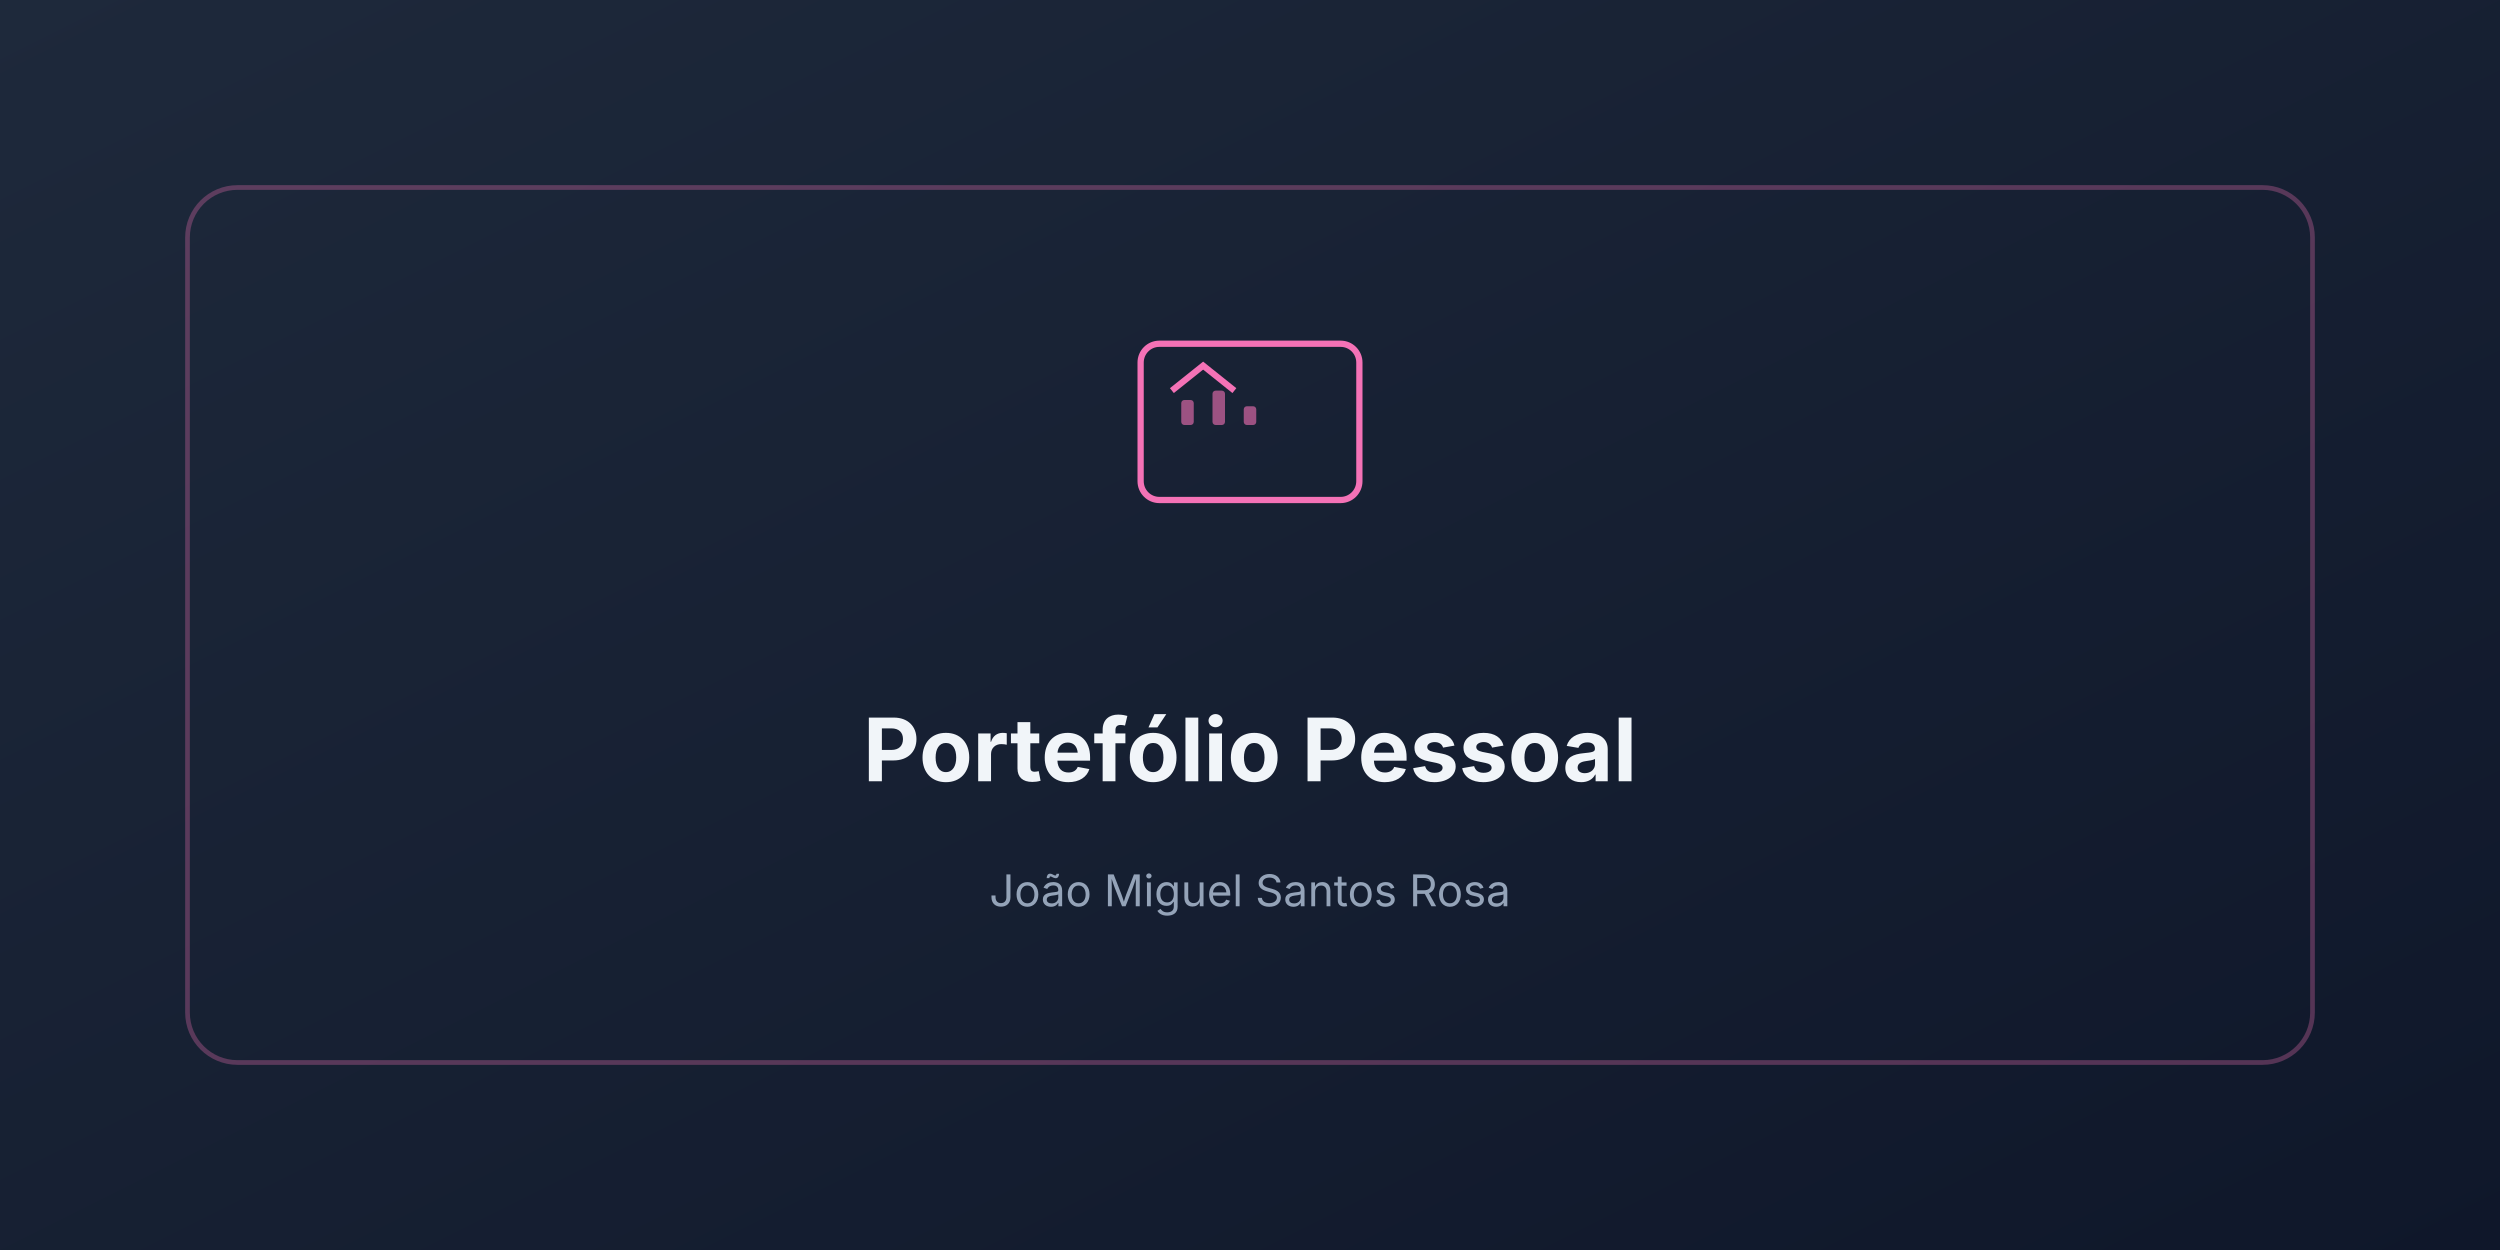
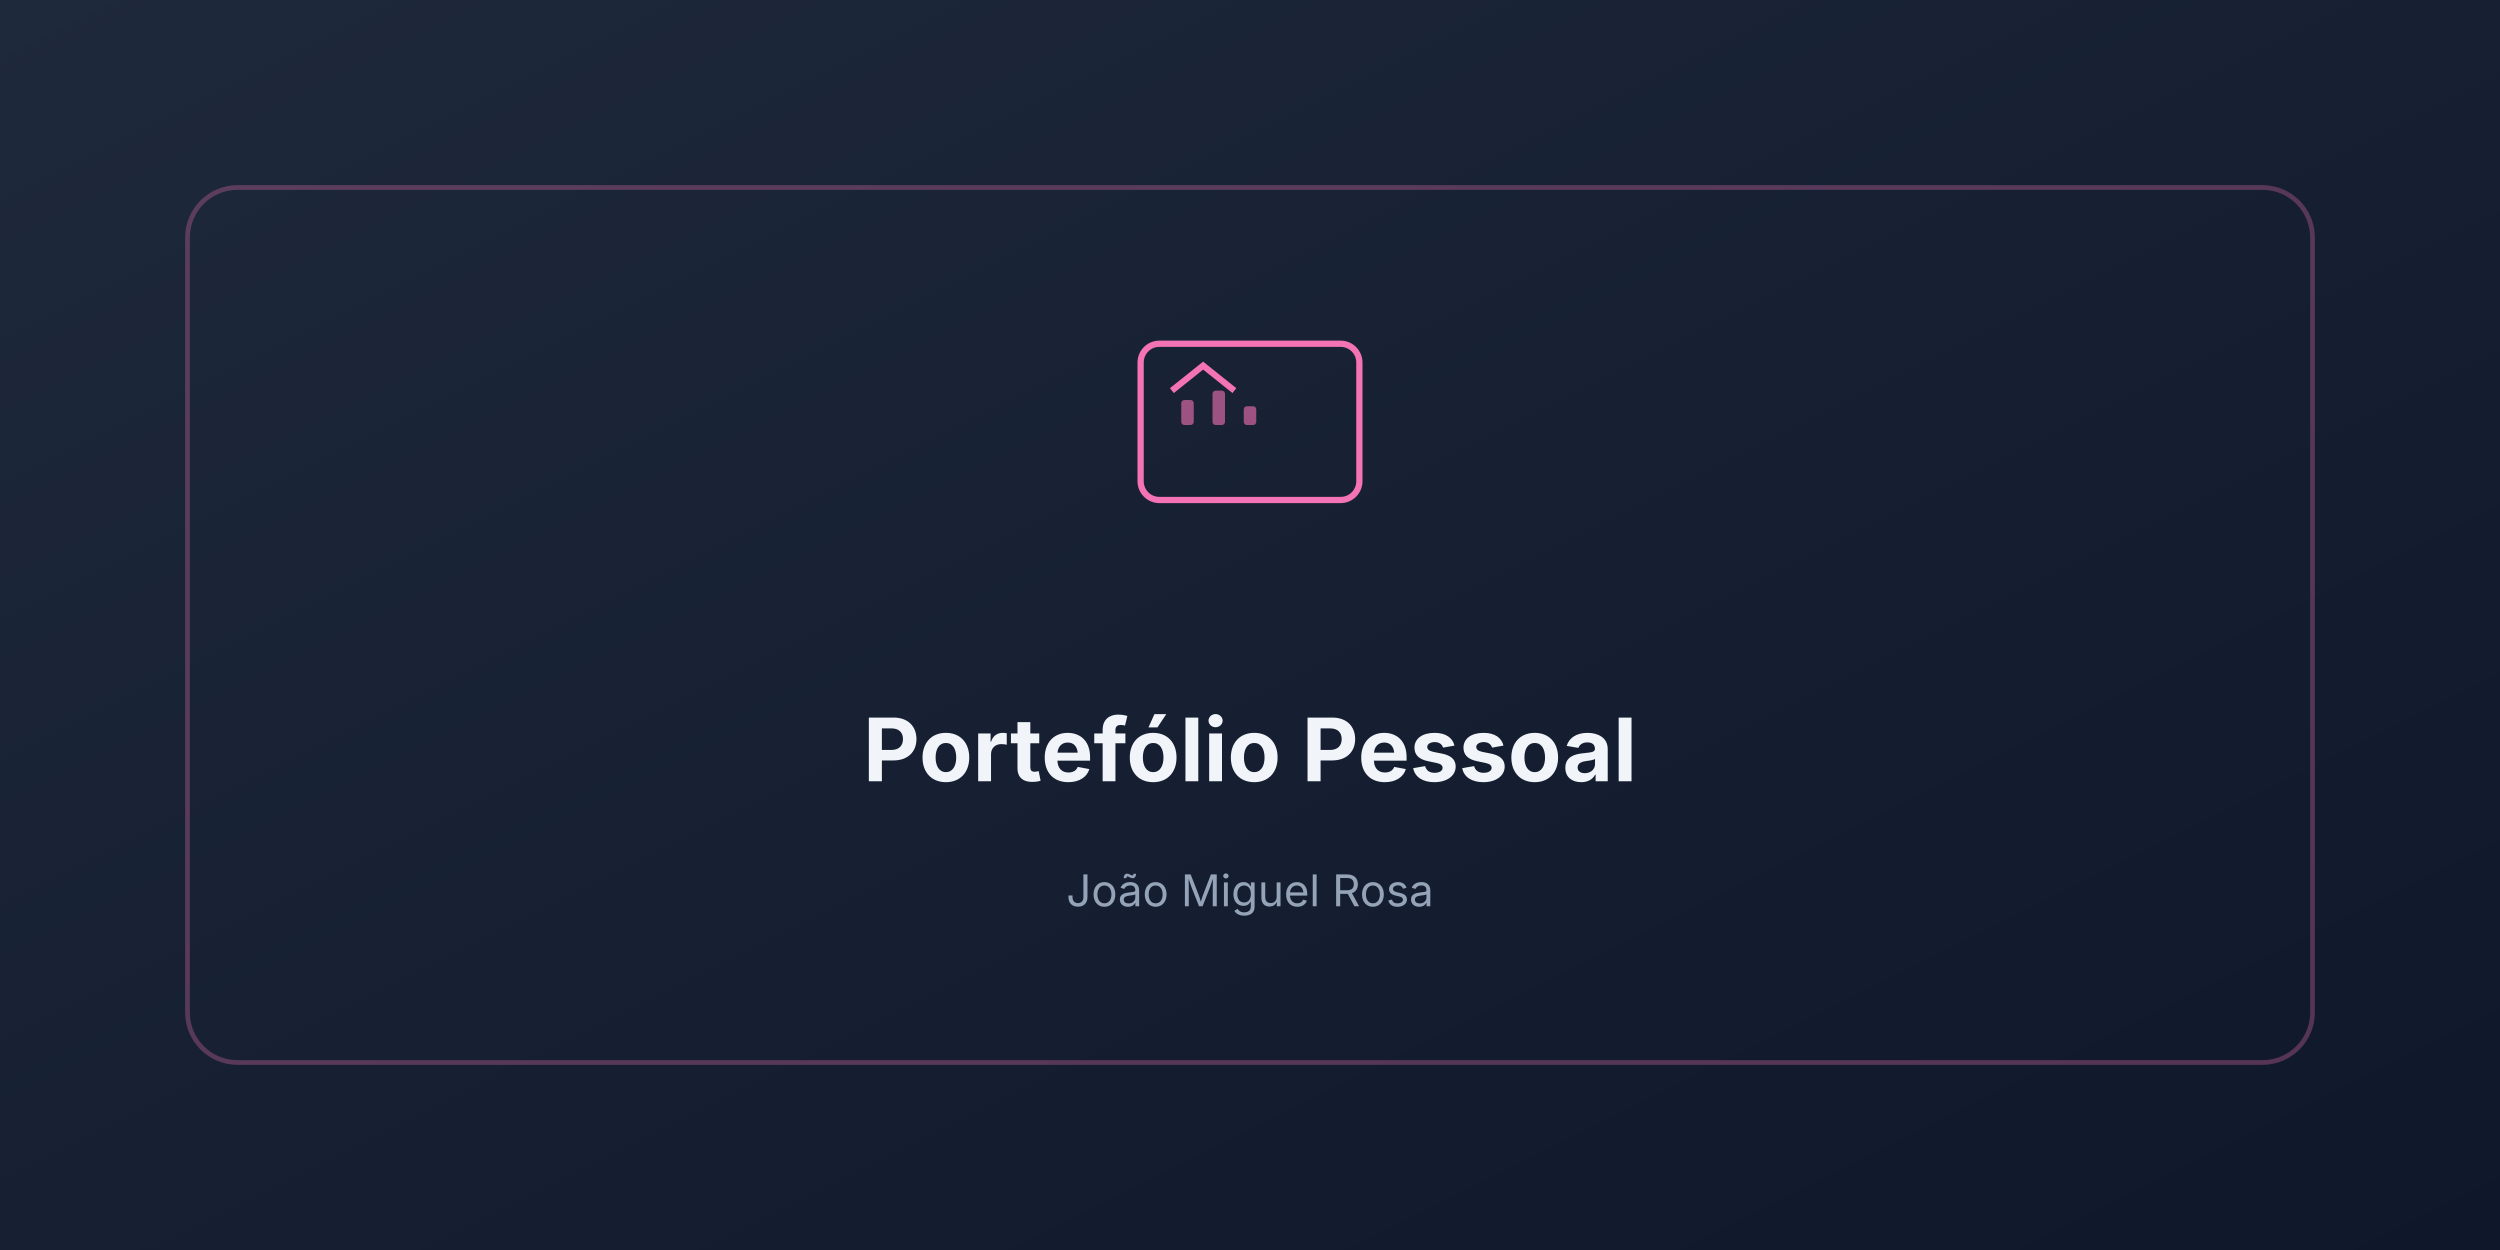
<svg xmlns="http://www.w3.org/2000/svg" width="800" height="400" viewBox="0 0 800 400">
  <defs>
    <linearGradient id="bg" x1="0%" y1="0%" x2="100%" y2="100%">
      <stop offset="0%" stop-color="#1e293b" />
      <stop offset="100%" stop-color="#0f172a" />
    </linearGradient>
  </defs>
  <rect width="800" height="400" fill="url(#bg)" />
  <rect x="60" y="60" width="680" height="280" rx="16" fill="none" stroke="#f472b6" stroke-width="1.5" opacity="0.3" />
  <rect x="365" y="110" rx="6" width="70" height="50" fill="none" stroke="#f472b6" stroke-width="2" />
  <path d="M375,125 l10,-8 10,8" stroke="#f472b6" stroke-width="2" fill="none" />
  <rect x="378" y="128" width="4" height="8" rx="1" fill="#f472b6" opacity="0.6" />
  <rect x="388" y="125" width="4" height="11" rx="1" fill="#f472b6" opacity="0.6" />
  <rect x="398" y="130" width="4" height="6" rx="1" fill="#f472b6" opacity="0.6" />
  <text x="400" y="250" text-anchor="middle" font-family="Inter,system-ui,sans-serif" font-weight="700" font-size="28" fill="#f1f5f9">Portefólio Pessoal</text>
-   <text x="400" y="290" text-anchor="middle" font-family="Inter,system-ui,sans-serif" font-size="14" fill="#94a3b8">João Miguel Santos Rosa</text>
+   <text x="400" y="290" text-anchor="middle" font-family="Inter,system-ui,sans-serif" font-size="14" fill="#94a3b8">João Miguel Rosa</text>
</svg>
